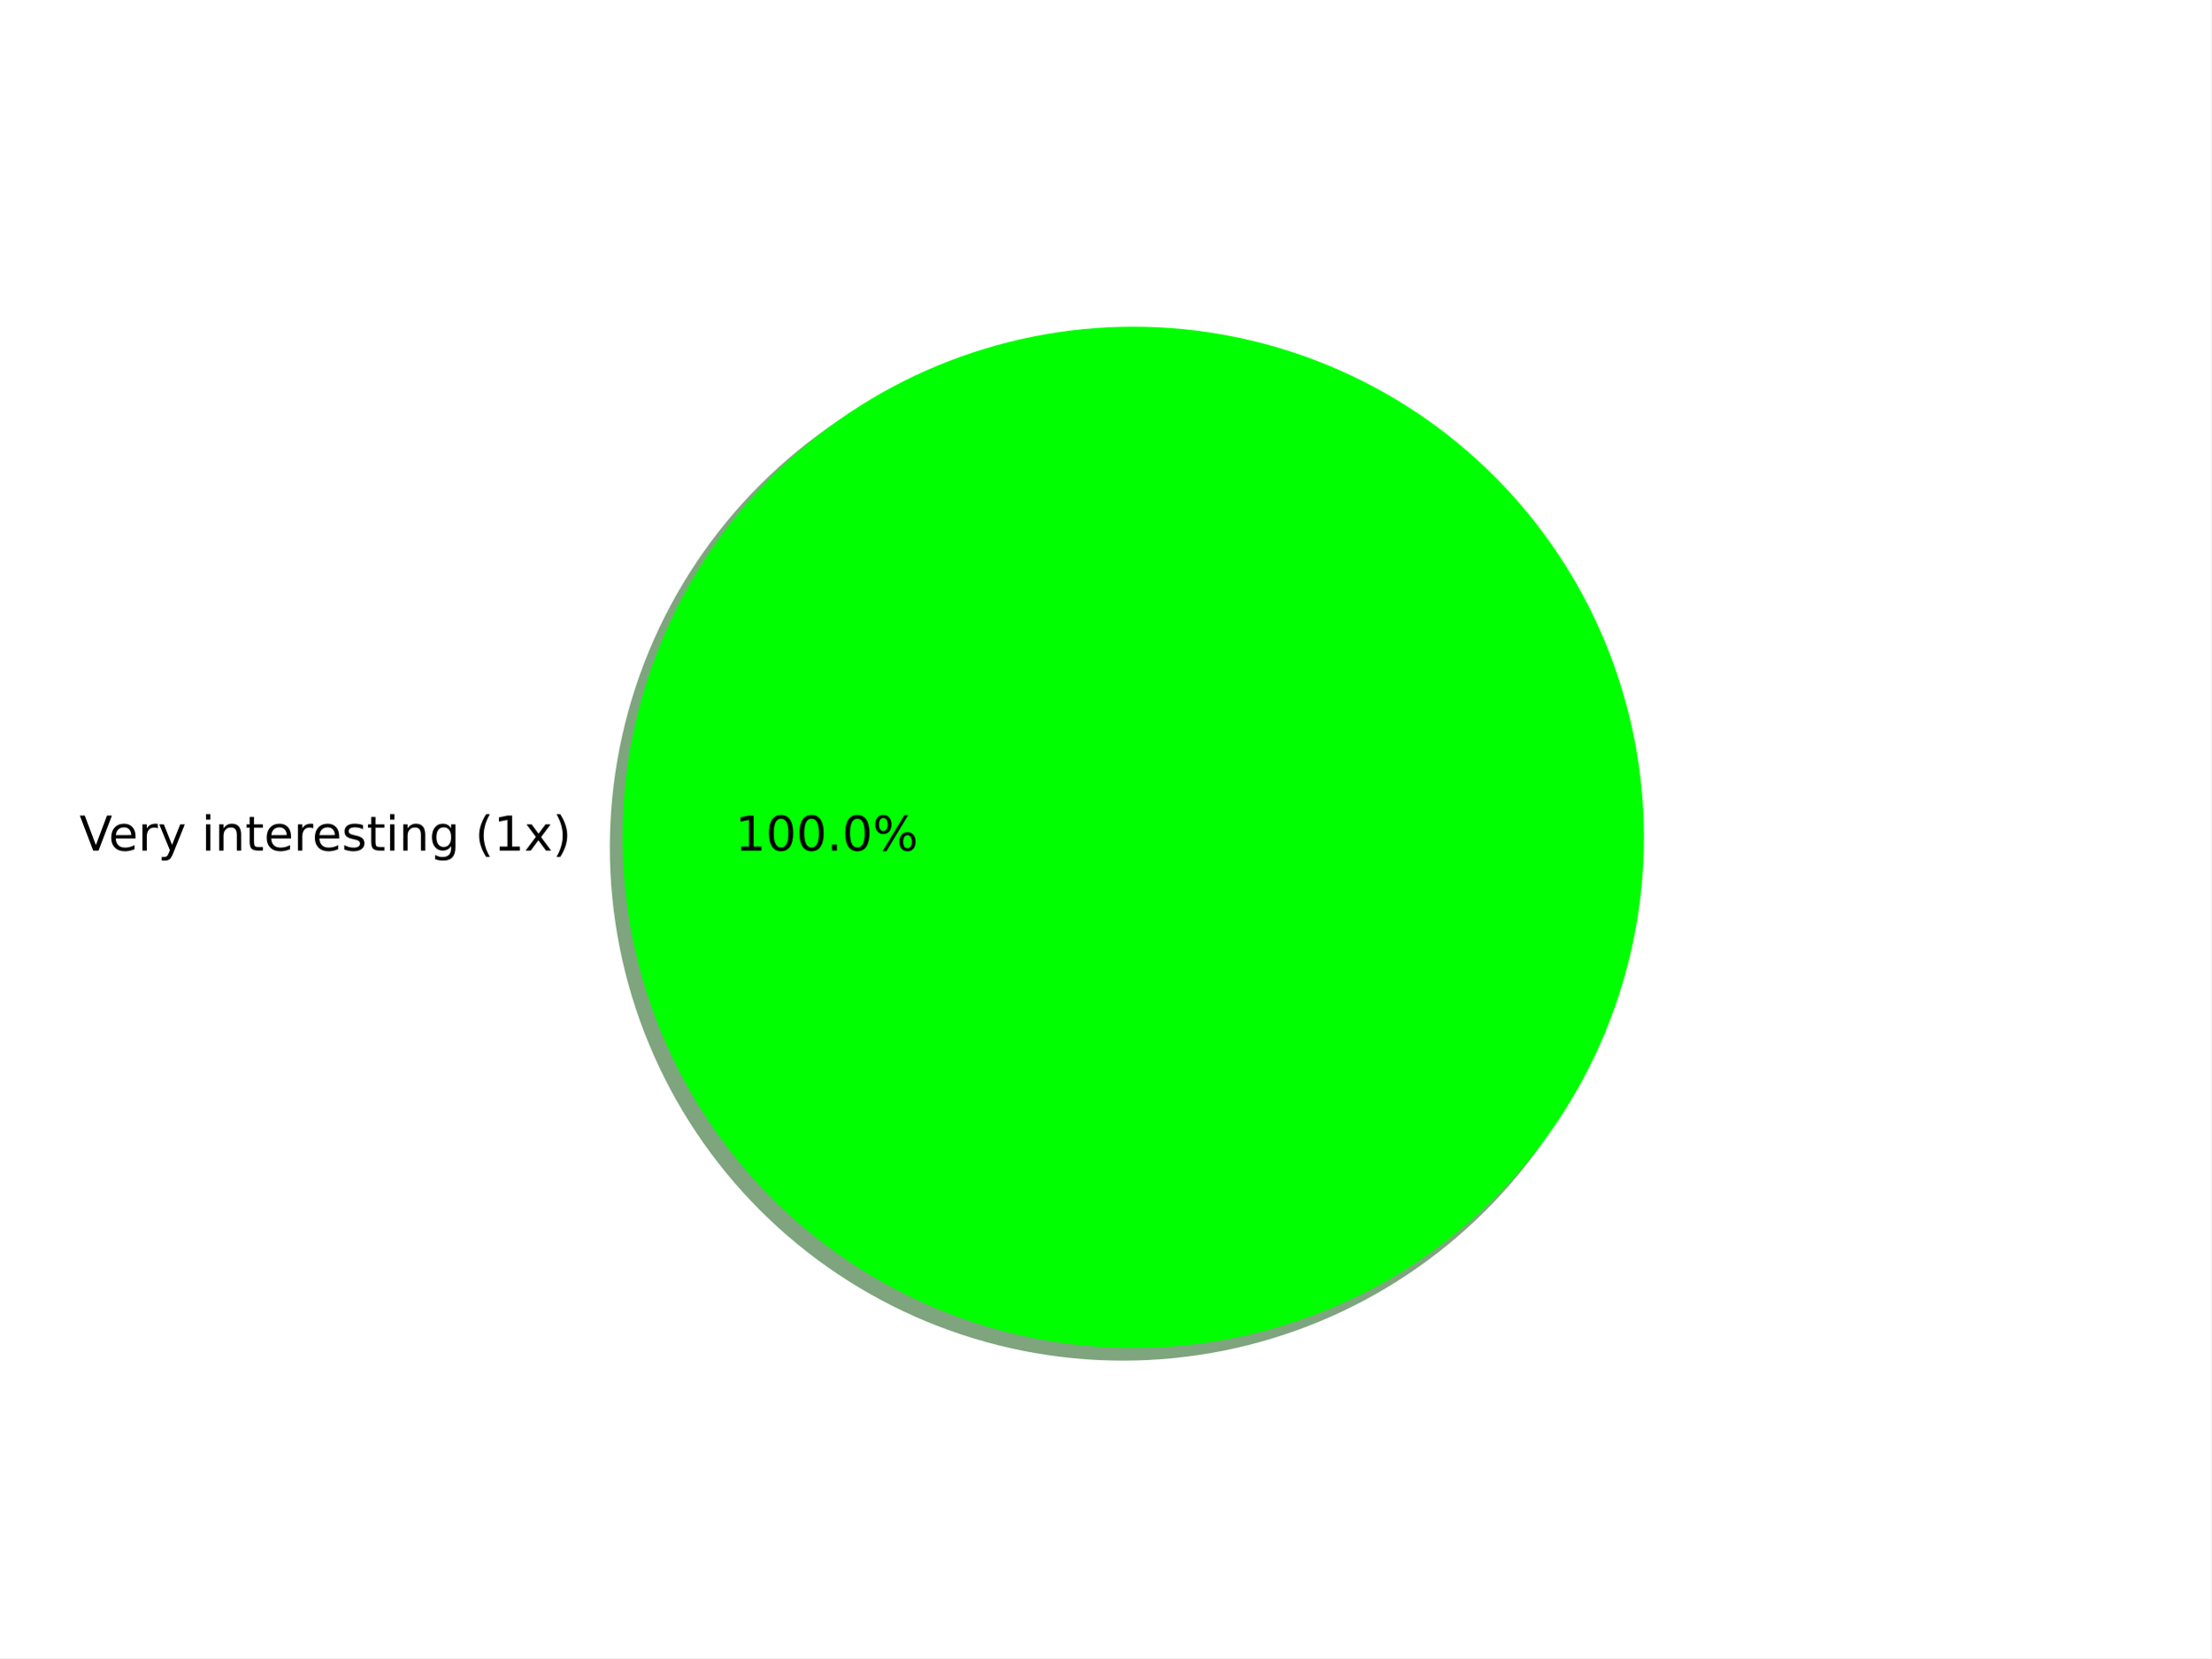
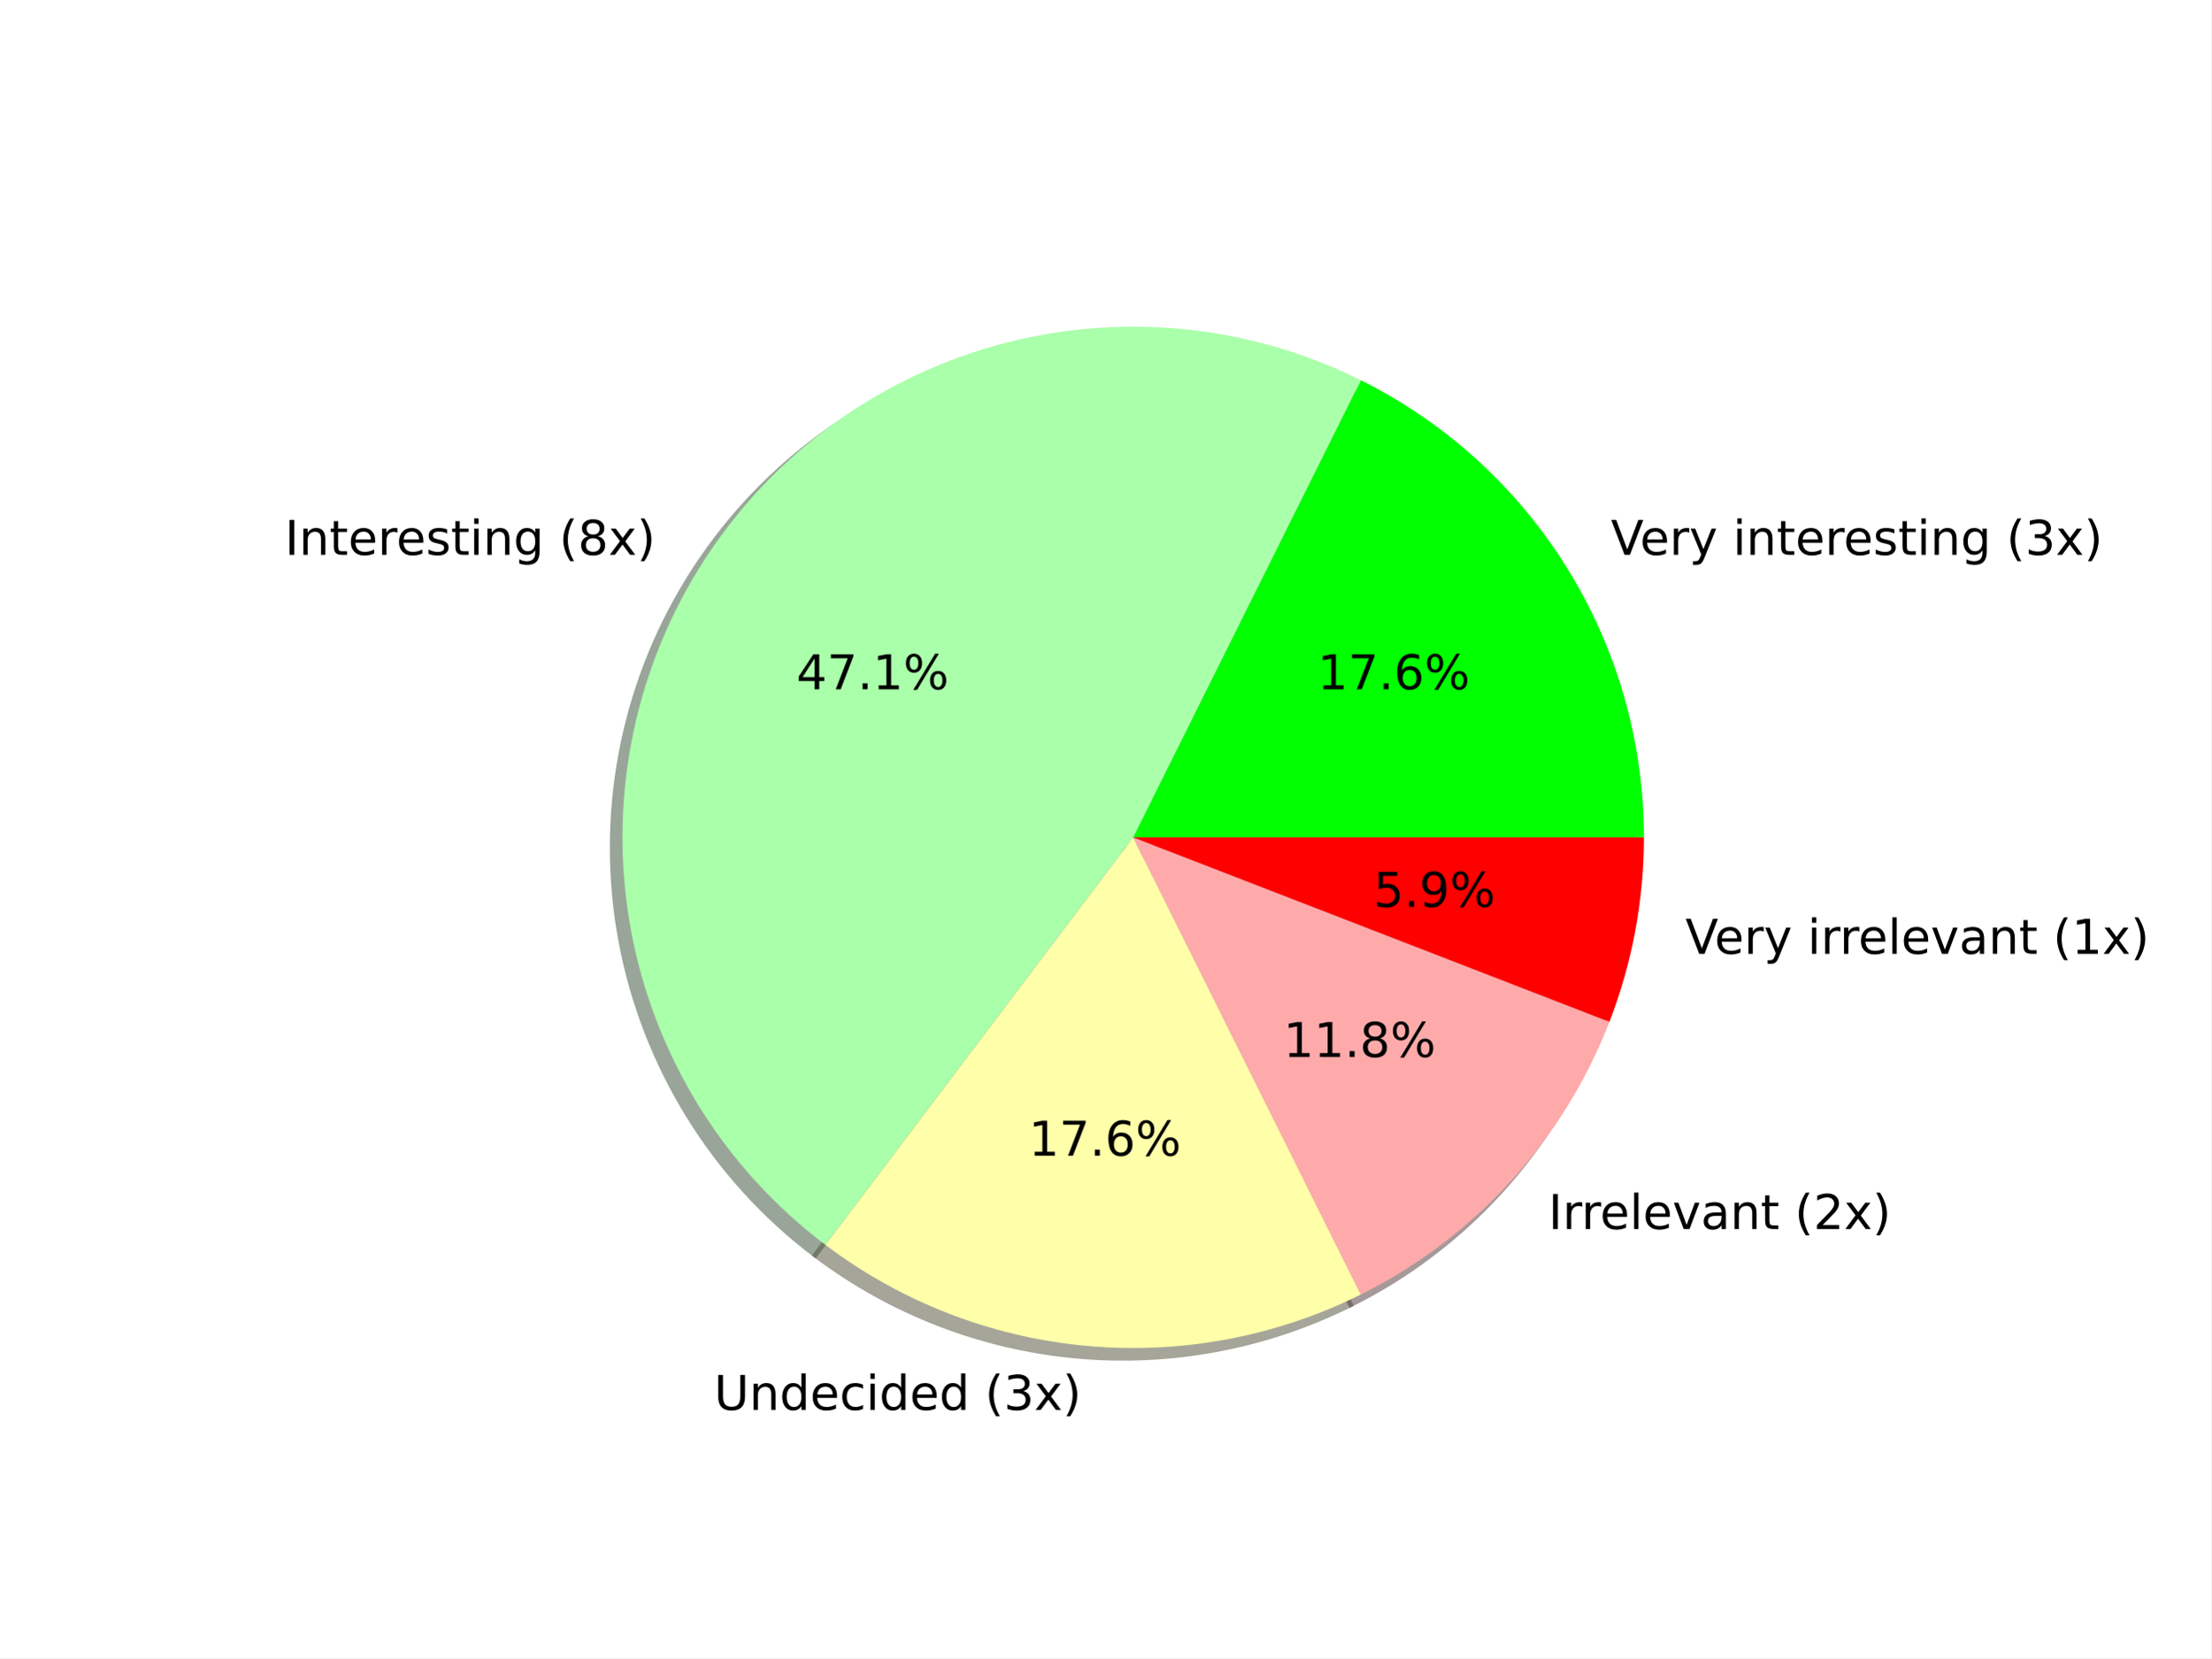
<svg xmlns="http://www.w3.org/2000/svg" xmlns:xlink="http://www.w3.org/1999/xlink" width="460.8pt" height="345.6pt" viewBox="0 0 460.8 345.6" version="1.1">
  <defs>
    <style type="text/css">*{stroke-linejoin: round; stroke-linecap: butt}</style>
  </defs>
  <g id="figure_1">
    <g id="patch_1">
      <path d="M 0 345.6  L 460.8 345.6  L 460.8 0  L 0 0  z " style="fill: #ffffff" />
    </g>
    <g id="axes_1">
      <g id="patch_2">
-         <path d="M 340.476 176.657  C 340.476 162.679 337.723 148.836 332.373 135.922  C 327.024 123.008 319.183 111.273 309.299 101.389  C 299.415 91.505 287.68 83.664 274.766 78.315  C 261.852 72.965 248.009 70.212 234.031 70.212  C 220.053 70.212 206.211 72.965 193.296 78.315  C 180.382 83.664 168.647 91.505 158.763 101.389  C 148.879 111.273 141.038 123.008 135.689 135.922  C 130.34 148.836 127.586 162.679 127.586 176.657  C 127.586 190.635 130.34 204.477 135.689 217.392  C 141.038 230.306 148.879 242.041 158.763 251.925  C 168.647 261.809 180.382 269.65 193.296 274.999  C 206.211 280.348 220.053 283.102 234.031 283.102  C 248.009 283.102 261.852 280.348 274.766 274.999  C 287.68 269.65 299.415 261.809 309.299 251.925  C 319.183 242.041 327.024 230.306 332.373 217.392  C 337.723 204.477 340.476 190.635 340.476 176.657  M 234.031 176.657  M 340.476 176.657  z " style="fill: #004c00; opacity: 0.5; stroke: #004c00; stroke-linejoin: miter" />
+         <path d="M 340.476 176.657  C 340.476 156.861 334.954 137.452 324.532 120.621  C 314.111 103.79 299.198 90.195 281.478 81.371  L 234.031 176.657  L 340.476 176.657  z " style="fill: #004c00; opacity: 0.5; stroke: #004c00; stroke-linejoin: miter" />
      </g>
      <g id="patch_3">
-         <path d="M 342.605 174.528  C 342.605 160.55 339.851 146.708 334.502 133.793  C 329.153 120.879 321.312 109.144 311.428 99.26  C 301.544 89.376 289.809 81.535 276.895 76.186  C 263.98 70.837 250.138 68.083 236.16 68.083  C 222.182 68.083 208.34 70.837 195.425 76.186  C 182.511 81.535 170.776 89.376 160.892 99.26  C 151.008 109.144 143.167 120.879 137.818 133.793  C 132.469 146.708 129.715 160.55 129.715 174.528  C 129.715 188.506 132.469 202.348 137.818 215.263  C 143.167 228.177 151.008 239.912 160.892 249.796  C 170.776 259.68 182.511 267.521 195.425 272.87  C 208.34 278.219 222.182 280.973 236.16 280.973  C 250.138 280.973 263.98 278.219 276.895 272.87  C 289.809 267.521 301.544 259.68 311.428 249.796  C 321.312 239.912 329.153 228.177 334.502 215.263  C 339.851 202.348 342.605 188.506 342.605 174.528  M 236.16 174.528  M 342.605 174.528  z " style="fill: #00ff00" />
+         <path d="M 281.478 81.371  C 257.735 69.549 230.411 67.017 204.901 74.276  C 179.391 81.534 157.492 98.071 143.53 120.621  C 129.568 143.171 124.525 170.145 129.399 196.216  C 134.272 222.287 148.718 245.618 169.884 261.602  L 234.031 176.657  L 281.478 81.371  z " style="fill: #334c33; opacity: 0.5; stroke: #334c33; stroke-linejoin: miter" />
+       </g>
+       <g id="patch_4">
+         <path d="M 169.884 261.602  C 185.681 273.531 204.498 280.821 224.21 282.648  C 243.921 284.474 263.757 280.766 281.478 271.942  L 234.031 176.657  L 169.884 261.602  z " style="fill: #4c4c33; opacity: 0.5; stroke: #4c4c33; stroke-linejoin: miter" />
+       </g>
+       <g id="patch_5">
+         <path d="M 281.478 271.942  C 293.25 266.08 303.835 258.087 312.695 248.368  C 321.555 238.649 328.537 227.372 333.288 215.109  L 234.031 176.657  L 281.478 271.942  z " style="fill: #4c3333; opacity: 0.5; stroke: #4c3333; stroke-linejoin: miter" />
+       </g>
+       <g id="patch_6">
+         <path d="M 333.288 215.109  C 335.658 208.991 337.458 202.666 338.663 196.216  C 339.869 189.766 340.476 183.219 340.476 176.657  L 234.031 176.657  L 333.288 215.109  z " style="fill: #4c0000; opacity: 0.5; stroke: #4c0000; stroke-linejoin: miter" />
+       </g>
+       <g id="patch_7">
+         <path d="M 342.605 174.528  C 342.605 154.732 337.082 135.323 326.661 118.492  C 316.24 101.661 301.327 88.066 283.607 79.243  L 236.16 174.528  L 342.605 174.528  z " style="fill: #00ff00" />
+       </g>
+       <g id="patch_8">
+         <path d="M 283.607 79.243  C 259.864 67.42 232.54 64.888 207.03 72.147  C 181.52 79.405 159.621 95.942 145.659 118.492  C 131.696 141.042 126.654 168.016 131.528 194.087  C 136.401 220.158 150.847 243.489 172.013 259.473  L 236.16 174.528  L 283.607 79.243  z " style="fill: #aaffaa" />
+       </g>
+       <g id="patch_9">
+         <path d="M 172.013 259.473  C 187.81 271.403 206.627 278.692 226.339 280.519  C 246.05 282.345 265.886 278.637 283.607 269.813  L 236.16 174.528  L 172.013 259.473  z " style="fill: #ffffaa" />
+       </g>
+       <g id="patch_10">
+         <path d="M 283.607 269.813  C 295.379 263.951 305.964 255.958 314.824 246.239  C 323.684 236.521 330.666 225.243 335.417 212.98  L 236.16 174.528  L 283.607 269.813  z " style="fill: #ffaaaa" />
+       </g>
+       <g id="patch_11">
+         <path d="M 335.417 212.98  C 337.787 206.862 339.587 200.537 340.792 194.087  C 341.998 187.637 342.605 181.09 342.605 174.528  L 236.16 174.528  L 335.417 212.98  z " style="fill: #ff0000" />
      </g>
      <g id="matplotlib.axis_1" />
      <g id="matplotlib.axis_2" />
      <g id="text_1">
-         <g transform="translate(16.55978 177.2874)scale(0.1 -0.1)">
+         <g transform="translate(335.7113 115.6478)scale(0.1 -0.1)">
          <defs>
            <path id="DejaVuSans-56" d="M 1831 0  L 50 4666  L 709 4666  L 2188 738  L 3669 4666  L 4325 4666  L 2547 0  L 1831 0  z " transform="scale(0.015625)" />
            <path id="DejaVuSans-65" d="M 3597 1894  L 3597 1613  L 953 1613  Q 991 1019 1311 708  Q 1631 397 2203 397  Q 2534 397 2845 478  Q 3156 559 3463 722  L 3463 178  Q 3153 47 2828 -22  Q 2503 -91 2169 -91  Q 1331 -91 842 396  Q 353 884 353 1716  Q 353 2575 817 3079  Q 1281 3584 2069 3584  Q 2775 3584 3186 3129  Q 3597 2675 3597 1894  z M 3022 2063  Q 3016 2534 2758 2815  Q 2500 3097 2075 3097  Q 1594 3097 1305 2825  Q 1016 2553 972 2059  L 3022 2063  z " transform="scale(0.015625)" />
            <path id="DejaVuSans-72" d="M 2631 2963  Q 2534 3019 2420 3045  Q 2306 3072 2169 3072  Q 1681 3072 1420 2755  Q 1159 2438 1159 1844  L 1159 0  L 581 0  L 581 3500  L 1159 3500  L 1159 2956  Q 1341 3275 1631 3429  Q 1922 3584 2338 3584  Q 2397 3584 2469 3576  Q 2541 3569 2628 3553  L 2631 2963  z " transform="scale(0.015625)" />
            <path id="DejaVuSans-79" d="M 2059 -325  Q 1816 -950 1584 -1140  Q 1353 -1331 966 -1331  L 506 -1331  L 506 -850  L 844 -850  Q 1081 -850 1212 -737  Q 1344 -625 1503 -206  L 1606 56  L 191 3500  L 800 3500  L 1894 763  L 2988 3500  L 3597 3500  L 2059 -325  z " transform="scale(0.015625)" />
            <path id="DejaVuSans-20" transform="scale(0.015625)" />
            <path id="DejaVuSans-69" d="M 603 3500  L 1178 3500  L 1178 0  L 603 0  L 603 3500  z M 603 4863  L 1178 4863  L 1178 4134  L 603 4134  L 603 4863  z " transform="scale(0.015625)" />
            <path id="DejaVuSans-6e" d="M 3513 2113  L 3513 0  L 2938 0  L 2938 2094  Q 2938 2591 2744 2837  Q 2550 3084 2163 3084  Q 1697 3084 1428 2787  Q 1159 2491 1159 1978  L 1159 0  L 581 0  L 581 3500  L 1159 3500  L 1159 2956  Q 1366 3272 1645 3428  Q 1925 3584 2291 3584  Q 2894 3584 3203 3211  Q 3513 2838 3513 2113  z " transform="scale(0.015625)" />
            <path id="DejaVuSans-74" d="M 1172 4494  L 1172 3500  L 2356 3500  L 2356 3053  L 1172 3053  L 1172 1153  Q 1172 725 1289 603  Q 1406 481 1766 481  L 2356 481  L 2356 0  L 1766 0  Q 1100 0 847 248  Q 594 497 594 1153  L 594 3053  L 172 3053  L 172 3500  L 594 3500  L 594 4494  L 1172 4494  z " transform="scale(0.015625)" />
            <path id="DejaVuSans-73" d="M 2834 3397  L 2834 2853  Q 2591 2978 2328 3040  Q 2066 3103 1784 3103  Q 1356 3103 1142 2972  Q 928 2841 928 2578  Q 928 2378 1081 2264  Q 1234 2150 1697 2047  L 1894 2003  Q 2506 1872 2764 1633  Q 3022 1394 3022 966  Q 3022 478 2636 193  Q 2250 -91 1575 -91  Q 1294 -91 989 -36  Q 684 19 347 128  L 347 722  Q 666 556 975 473  Q 1284 391 1588 391  Q 1994 391 2212 530  Q 2431 669 2431 922  Q 2431 1156 2273 1281  Q 2116 1406 1581 1522  L 1381 1569  Q 847 1681 609 1914  Q 372 2147 372 2553  Q 372 3047 722 3315  Q 1072 3584 1716 3584  Q 2034 3584 2315 3537  Q 2597 3491 2834 3397  z " transform="scale(0.015625)" />
            <path id="DejaVuSans-67" d="M 2906 1791  Q 2906 2416 2648 2759  Q 2391 3103 1925 3103  Q 1463 3103 1205 2759  Q 947 2416 947 1791  Q 947 1169 1205 825  Q 1463 481 1925 481  Q 2391 481 2648 825  Q 2906 1169 2906 1791  z M 3481 434  Q 3481 -459 3084 -895  Q 2688 -1331 1869 -1331  Q 1566 -1331 1297 -1286  Q 1028 -1241 775 -1147  L 775 -588  Q 1028 -725 1275 -790  Q 1522 -856 1778 -856  Q 2344 -856 2625 -561  Q 2906 -266 2906 331  L 2906 616  Q 2728 306 2450 153  Q 2172 0 1784 0  Q 1141 0 747 490  Q 353 981 353 1791  Q 353 2603 747 3093  Q 1141 3584 1784 3584  Q 2172 3584 2450 3431  Q 2728 3278 2906 2969  L 2906 3500  L 3481 3500  L 3481 434  z " transform="scale(0.015625)" />
            <path id="DejaVuSans-28" d="M 1984 4856  Q 1566 4138 1362 3434  Q 1159 2731 1159 2009  Q 1159 1288 1364 580  Q 1569 -128 1984 -844  L 1484 -844  Q 1016 -109 783 600  Q 550 1309 550 2009  Q 550 2706 781 3412  Q 1013 4119 1484 4856  L 1984 4856  z " transform="scale(0.015625)" />
-             <path id="DejaVuSans-31" d="M 794 531  L 1825 531  L 1825 4091  L 703 3866  L 703 4441  L 1819 4666  L 2450 4666  L 2450 531  L 3481 531  L 3481 0  L 794 0  L 794 531  z " transform="scale(0.015625)" />
+             <path id="DejaVuSans-33" d="M 2597 2516  Q 3050 2419 3304 2112  Q 3559 1806 3559 1356  Q 3559 666 3084 287  Q 2609 -91 1734 -91  Q 1441 -91 1130 -33  Q 819 25 488 141  L 488 750  Q 750 597 1062 519  Q 1375 441 1716 441  Q 2309 441 2620 675  Q 2931 909 2931 1356  Q 2931 1769 2642 2001  Q 2353 2234 1838 2234  L 1294 2234  L 1294 2753  L 1863 2753  Q 2328 2753 2575 2939  Q 2822 3125 2822 3475  Q 2822 3834 2567 4026  Q 2313 4219 1838 4219  Q 1578 4219 1281 4162  Q 984 4106 628 3988  L 628 4550  Q 988 4650 1302 4700  Q 1616 4750 1894 4750  Q 2613 4750 3031 4423  Q 3450 4097 3450 3541  Q 3450 3153 3228 2886  Q 3006 2619 2597 2516  z " transform="scale(0.015625)" />
            <path id="DejaVuSans-78" d="M 3513 3500  L 2247 1797  L 3578 0  L 2900 0  L 1881 1375  L 863 0  L 184 0  L 1544 1831  L 300 3500  L 978 3500  L 1906 2253  L 2834 3500  L 3513 3500  z " transform="scale(0.015625)" />
            <path id="DejaVuSans-29" d="M 513 4856  L 1013 4856  Q 1481 4119 1714 3412  Q 1947 2706 1947 2009  Q 1947 1309 1714 600  Q 1481 -109 1013 -844  L 513 -844  Q 928 -128 1133 580  Q 1338 1288 1338 2009  Q 1338 2731 1133 3434  Q 928 4138 513 4856  z " transform="scale(0.015625)" />
          </defs>
          <use xlink:href="#DejaVuSans-56" />
          <use xlink:href="#DejaVuSans-65" x="60.658" />
          <use xlink:href="#DejaVuSans-72" x="122.182" />
          <use xlink:href="#DejaVuSans-79" x="163.295" />
          <use xlink:href="#DejaVuSans-20" x="222.475" />
          <use xlink:href="#DejaVuSans-69" x="254.262" />
          <use xlink:href="#DejaVuSans-6e" x="282.045" />
          <use xlink:href="#DejaVuSans-74" x="345.424" />
          <use xlink:href="#DejaVuSans-65" x="384.633" />
          <use xlink:href="#DejaVuSans-72" x="446.156" />
          <use xlink:href="#DejaVuSans-65" x="485.02" />
          <use xlink:href="#DejaVuSans-73" x="546.543" />
          <use xlink:href="#DejaVuSans-74" x="598.643" />
          <use xlink:href="#DejaVuSans-69" x="637.852" />
          <use xlink:href="#DejaVuSans-6e" x="665.635" />
          <use xlink:href="#DejaVuSans-67" x="729.014" />
          <use xlink:href="#DejaVuSans-20" x="792.49" />
          <use xlink:href="#DejaVuSans-28" x="824.277" />
-           <use xlink:href="#DejaVuSans-31" x="863.291" />
+           <use xlink:href="#DejaVuSans-33" x="863.291" />
          <use xlink:href="#DejaVuSans-78" x="926.914" />
          <use xlink:href="#DejaVuSans-29" x="986.094" />
        </g>
      </g>
      <g id="text_2">
-         <g transform="translate(153.2283 177.2874)scale(0.1 -0.1)">
-           <defs>
-             <path id="DejaVuSans-30" d="M 2034 4250  Q 1547 4250 1301 3770  Q 1056 3291 1056 2328  Q 1056 1369 1301 889  Q 1547 409 2034 409  Q 2525 409 2770 889  Q 3016 1369 3016 2328  Q 3016 3291 2770 3770  Q 2525 4250 2034 4250  z M 2034 4750  Q 2819 4750 3233 4129  Q 3647 3509 3647 2328  Q 3647 1150 3233 529  Q 2819 -91 2034 -91  Q 1250 -91 836 529  Q 422 1150 422 2328  Q 422 3509 836 4129  Q 1250 4750 2034 4750  z " transform="scale(0.015625)" />
+         <g transform="translate(274.5771 143.6658)scale(0.1 -0.1)">
+           <defs>
+             <path id="DejaVuSans-31" d="M 794 531  L 1825 531  L 1825 4091  L 703 3866  L 703 4441  L 1819 4666  L 2450 4666  L 2450 531  L 3481 531  L 3481 0  L 794 0  L 794 531  z " transform="scale(0.015625)" />
+             <path id="DejaVuSans-37" d="M 525 4666  L 3525 4666  L 3525 4397  L 1831 0  L 1172 0  L 2766 4134  L 525 4134  L 525 4666  z " transform="scale(0.015625)" />
            <path id="DejaVuSans-2e" d="M 684 794  L 1344 794  L 1344 0  L 684 0  L 684 794  z " transform="scale(0.015625)" />
+             <path id="DejaVuSans-36" d="M 2113 2584  Q 1688 2584 1439 2293  Q 1191 2003 1191 1497  Q 1191 994 1439 701  Q 1688 409 2113 409  Q 2538 409 2786 701  Q 3034 994 3034 1497  Q 3034 2003 2786 2293  Q 2538 2584 2113 2584  z M 3366 4563  L 3366 3988  Q 3128 4100 2886 4159  Q 2644 4219 2406 4219  Q 1781 4219 1451 3797  Q 1122 3375 1075 2522  Q 1259 2794 1537 2939  Q 1816 3084 2150 3084  Q 2853 3084 3261 2657  Q 3669 2231 3669 1497  Q 3669 778 3244 343  Q 2819 -91 2113 -91  Q 1303 -91 875 529  Q 447 1150 447 2328  Q 447 3434 972 4092  Q 1497 4750 2381 4750  Q 2619 4750 2861 4703  Q 3103 4656 3366 4563  z " transform="scale(0.015625)" />
            <path id="DejaVuSans-25" d="M 4653 2053  Q 4381 2053 4226 1822  Q 4072 1591 4072 1178  Q 4072 772 4226 539  Q 4381 306 4653 306  Q 4919 306 5073 539  Q 5228 772 5228 1178  Q 5228 1588 5073 1820  Q 4919 2053 4653 2053  z M 4653 2450  Q 5147 2450 5437 2106  Q 5728 1763 5728 1178  Q 5728 594 5436 251  Q 5144 -91 4653 -91  Q 4153 -91 3862 251  Q 3572 594 3572 1178  Q 3572 1766 3864 2108  Q 4156 2450 4653 2450  z M 1428 4353  Q 1159 4353 1004 4120  Q 850 3888 850 3481  Q 850 3069 1003 2837  Q 1156 2606 1428 2606  Q 1700 2606 1854 2837  Q 2009 3069 2009 3481  Q 2009 3884 1853 4118  Q 1697 4353 1428 4353  z M 4250 4750  L 4750 4750  L 1831 -91  L 1331 -91  L 4250 4750  z M 1428 4750  Q 1922 4750 2215 4408  Q 2509 4066 2509 3481  Q 2509 2891 2217 2550  Q 1925 2209 1428 2209  Q 931 2209 642 2551  Q 353 2894 353 3481  Q 353 4063 643 4406  Q 934 4750 1428 4750  z " transform="scale(0.015625)" />
          </defs>
          <use xlink:href="#DejaVuSans-31" />
-           <use xlink:href="#DejaVuSans-30" x="63.623" />
-           <use xlink:href="#DejaVuSans-30" x="127.246" />
-           <use xlink:href="#DejaVuSans-2e" x="190.869" />
-           <use xlink:href="#DejaVuSans-30" x="222.656" />
-           <use xlink:href="#DejaVuSans-25" x="286.279" />
+           <use xlink:href="#DejaVuSans-37" x="63.623" />
+           <use xlink:href="#DejaVuSans-2e" x="127.246" />
+           <use xlink:href="#DejaVuSans-36" x="159.033" />
+           <use xlink:href="#DejaVuSans-25" x="222.656" />
+         </g>
+       </g>
+       <g id="text_3">
+         <g transform="translate(59.35244 115.6478)scale(0.1 -0.1)">
+           <defs>
+             <path id="DejaVuSans-49" d="M 628 4666  L 1259 4666  L 1259 0  L 628 0  L 628 4666  z " transform="scale(0.015625)" />
+             <path id="DejaVuSans-38" d="M 2034 2216  Q 1584 2216 1326 1975  Q 1069 1734 1069 1313  Q 1069 891 1326 650  Q 1584 409 2034 409  Q 2484 409 2743 651  Q 3003 894 3003 1313  Q 3003 1734 2745 1975  Q 2488 2216 2034 2216  z M 1403 2484  Q 997 2584 770 2862  Q 544 3141 544 3541  Q 544 4100 942 4425  Q 1341 4750 2034 4750  Q 2731 4750 3128 4425  Q 3525 4100 3525 3541  Q 3525 3141 3298 2862  Q 3072 2584 2669 2484  Q 3125 2378 3379 2068  Q 3634 1759 3634 1313  Q 3634 634 3220 271  Q 2806 -91 2034 -91  Q 1263 -91 848 271  Q 434 634 434 1313  Q 434 1759 690 2068  Q 947 2378 1403 2484  z M 1172 3481  Q 1172 3119 1398 2916  Q 1625 2713 2034 2713  Q 2441 2713 2670 2916  Q 2900 3119 2900 3481  Q 2900 3844 2670 4047  Q 2441 4250 2034 4250  Q 1625 4250 1398 4047  Q 1172 3844 1172 3481  z " transform="scale(0.015625)" />
+           </defs>
+           <use xlink:href="#DejaVuSans-49" />
+           <use xlink:href="#DejaVuSans-6e" x="29.492" />
+           <use xlink:href="#DejaVuSans-74" x="92.871" />
+           <use xlink:href="#DejaVuSans-65" x="132.08" />
+           <use xlink:href="#DejaVuSans-72" x="193.604" />
+           <use xlink:href="#DejaVuSans-65" x="232.467" />
+           <use xlink:href="#DejaVuSans-73" x="293.99" />
+           <use xlink:href="#DejaVuSans-74" x="346.09" />
+           <use xlink:href="#DejaVuSans-69" x="385.299" />
+           <use xlink:href="#DejaVuSans-6e" x="413.082" />
+           <use xlink:href="#DejaVuSans-67" x="476.461" />
+           <use xlink:href="#DejaVuSans-20" x="539.938" />
+           <use xlink:href="#DejaVuSans-28" x="571.725" />
+           <use xlink:href="#DejaVuSans-38" x="610.738" />
+           <use xlink:href="#DejaVuSans-78" x="674.361" />
+           <use xlink:href="#DejaVuSans-29" x="733.541" />
+         </g>
+       </g>
+       <g id="text_4">
+         <g transform="translate(165.9757 143.6658)scale(0.1 -0.1)">
+           <defs>
+             <path id="DejaVuSans-34" d="M 2419 4116  L 825 1625  L 2419 1625  L 2419 4116  z M 2253 4666  L 3047 4666  L 3047 1625  L 3713 1625  L 3713 1100  L 3047 1100  L 3047 0  L 2419 0  L 2419 1100  L 313 1100  L 313 1709  L 2253 4666  z " transform="scale(0.015625)" />
+           </defs>
+           <use xlink:href="#DejaVuSans-34" />
+           <use xlink:href="#DejaVuSans-37" x="63.623" />
+           <use xlink:href="#DejaVuSans-2e" x="127.246" />
+           <use xlink:href="#DejaVuSans-31" x="159.033" />
+           <use xlink:href="#DejaVuSans-25" x="222.656" />
+         </g>
+       </g>
+       <g id="text_5">
+         <g transform="translate(148.8095 293.8772)scale(0.1 -0.1)">
+           <defs>
+             <path id="DejaVuSans-55" d="M 556 4666  L 1191 4666  L 1191 1831  Q 1191 1081 1462 751  Q 1734 422 2344 422  Q 2950 422 3222 751  Q 3494 1081 3494 1831  L 3494 4666  L 4128 4666  L 4128 1753  Q 4128 841 3676 375  Q 3225 -91 2344 -91  Q 1459 -91 1007 375  Q 556 841 556 1753  L 556 4666  z " transform="scale(0.015625)" />
+             <path id="DejaVuSans-64" d="M 2906 2969  L 2906 4863  L 3481 4863  L 3481 0  L 2906 0  L 2906 525  Q 2725 213 2448 61  Q 2172 -91 1784 -91  Q 1150 -91 751 415  Q 353 922 353 1747  Q 353 2572 751 3078  Q 1150 3584 1784 3584  Q 2172 3584 2448 3432  Q 2725 3281 2906 2969  z M 947 1747  Q 947 1113 1208 752  Q 1469 391 1925 391  Q 2381 391 2643 752  Q 2906 1113 2906 1747  Q 2906 2381 2643 2742  Q 2381 3103 1925 3103  Q 1469 3103 1208 2742  Q 947 2381 947 1747  z " transform="scale(0.015625)" />
+             <path id="DejaVuSans-63" d="M 3122 3366  L 3122 2828  Q 2878 2963 2633 3030  Q 2388 3097 2138 3097  Q 1578 3097 1268 2742  Q 959 2388 959 1747  Q 959 1106 1268 751  Q 1578 397 2138 397  Q 2388 397 2633 464  Q 2878 531 3122 666  L 3122 134  Q 2881 22 2623 -34  Q 2366 -91 2075 -91  Q 1284 -91 818 406  Q 353 903 353 1747  Q 353 2603 823 3093  Q 1294 3584 2113 3584  Q 2378 3584 2631 3529  Q 2884 3475 3122 3366  z " transform="scale(0.015625)" />
+           </defs>
+           <use xlink:href="#DejaVuSans-55" />
+           <use xlink:href="#DejaVuSans-6e" x="73.193" />
+           <use xlink:href="#DejaVuSans-64" x="136.572" />
+           <use xlink:href="#DejaVuSans-65" x="200.049" />
+           <use xlink:href="#DejaVuSans-63" x="261.572" />
+           <use xlink:href="#DejaVuSans-69" x="316.553" />
+           <use xlink:href="#DejaVuSans-64" x="344.336" />
+           <use xlink:href="#DejaVuSans-65" x="407.812" />
+           <use xlink:href="#DejaVuSans-64" x="469.336" />
+           <use xlink:href="#DejaVuSans-20" x="532.812" />
+           <use xlink:href="#DejaVuSans-28" x="564.6" />
+           <use xlink:href="#DejaVuSans-33" x="603.613" />
+           <use xlink:href="#DejaVuSans-78" x="667.236" />
+           <use xlink:href="#DejaVuSans-29" x="726.416" />
+         </g>
+       </g>
+       <g id="text_6">
+         <g transform="translate(214.3835 240.8818)scale(0.1 -0.1)">
+           <use xlink:href="#DejaVuSans-31" />
+           <use xlink:href="#DejaVuSans-37" x="63.623" />
+           <use xlink:href="#DejaVuSans-2e" x="127.246" />
+           <use xlink:href="#DejaVuSans-36" x="159.033" />
+           <use xlink:href="#DejaVuSans-25" x="222.656" />
+         </g>
+       </g>
+       <g id="text_7">
+         <g transform="translate(322.69 256.1699)scale(0.1 -0.1)">
+           <defs>
+             <path id="DejaVuSans-6c" d="M 603 4863  L 1178 4863  L 1178 0  L 603 0  L 603 4863  z " transform="scale(0.015625)" />
+             <path id="DejaVuSans-76" d="M 191 3500  L 800 3500  L 1894 563  L 2988 3500  L 3597 3500  L 2284 0  L 1503 0  L 191 3500  z " transform="scale(0.015625)" />
+             <path id="DejaVuSans-61" d="M 2194 1759  Q 1497 1759 1228 1600  Q 959 1441 959 1056  Q 959 750 1161 570  Q 1363 391 1709 391  Q 2188 391 2477 730  Q 2766 1069 2766 1631  L 2766 1759  L 2194 1759  z M 3341 1997  L 3341 0  L 2766 0  L 2766 531  Q 2569 213 2275 61  Q 1981 -91 1556 -91  Q 1019 -91 701 211  Q 384 513 384 1019  Q 384 1609 779 1909  Q 1175 2209 1959 2209  L 2766 2209  L 2766 2266  Q 2766 2663 2505 2880  Q 2244 3097 1772 3097  Q 1472 3097 1187 3025  Q 903 2953 641 2809  L 641 3341  Q 956 3463 1253 3523  Q 1550 3584 1831 3584  Q 2591 3584 2966 3190  Q 3341 2797 3341 1997  z " transform="scale(0.015625)" />
+             <path id="DejaVuSans-32" d="M 1228 531  L 3431 531  L 3431 0  L 469 0  L 469 531  Q 828 903 1448 1529  Q 2069 2156 2228 2338  Q 2531 2678 2651 2914  Q 2772 3150 2772 3378  Q 2772 3750 2511 3984  Q 2250 4219 1831 4219  Q 1534 4219 1204 4116  Q 875 4013 500 3803  L 500 4441  Q 881 4594 1212 4672  Q 1544 4750 1819 4750  Q 2544 4750 2975 4387  Q 3406 4025 3406 3419  Q 3406 3131 3298 2873  Q 3191 2616 2906 2266  Q 2828 2175 2409 1742  Q 1991 1309 1228 531  z " transform="scale(0.015625)" />
+           </defs>
+           <use xlink:href="#DejaVuSans-49" />
+           <use xlink:href="#DejaVuSans-72" x="29.492" />
+           <use xlink:href="#DejaVuSans-72" x="68.855" />
+           <use xlink:href="#DejaVuSans-65" x="107.719" />
+           <use xlink:href="#DejaVuSans-6c" x="169.242" />
+           <use xlink:href="#DejaVuSans-65" x="197.025" />
+           <use xlink:href="#DejaVuSans-76" x="258.549" />
+           <use xlink:href="#DejaVuSans-61" x="317.729" />
+           <use xlink:href="#DejaVuSans-6e" x="379.008" />
+           <use xlink:href="#DejaVuSans-74" x="442.387" />
+           <use xlink:href="#DejaVuSans-20" x="481.596" />
+           <use xlink:href="#DejaVuSans-28" x="513.383" />
+           <use xlink:href="#DejaVuSans-32" x="552.396" />
+           <use xlink:href="#DejaVuSans-78" x="616.02" />
+           <use xlink:href="#DejaVuSans-29" x="675.199" />
+         </g>
+       </g>
+       <g id="text_8">
+         <g transform="translate(267.4746 220.3142)scale(0.1 -0.1)">
+           <use xlink:href="#DejaVuSans-31" />
+           <use xlink:href="#DejaVuSans-31" x="63.623" />
+           <use xlink:href="#DejaVuSans-2e" x="127.246" />
+           <use xlink:href="#DejaVuSans-38" x="159.033" />
+           <use xlink:href="#DejaVuSans-25" x="222.656" />
+         </g>
+       </g>
+       <g id="text_9">
+         <g transform="translate(351.2556 198.8025)scale(0.1 -0.1)">
+           <use xlink:href="#DejaVuSans-56" />
+           <use xlink:href="#DejaVuSans-65" x="60.658" />
+           <use xlink:href="#DejaVuSans-72" x="122.182" />
+           <use xlink:href="#DejaVuSans-79" x="163.295" />
+           <use xlink:href="#DejaVuSans-20" x="222.475" />
+           <use xlink:href="#DejaVuSans-69" x="254.262" />
+           <use xlink:href="#DejaVuSans-72" x="282.045" />
+           <use xlink:href="#DejaVuSans-72" x="321.408" />
+           <use xlink:href="#DejaVuSans-65" x="360.271" />
+           <use xlink:href="#DejaVuSans-6c" x="421.795" />
+           <use xlink:href="#DejaVuSans-65" x="449.578" />
+           <use xlink:href="#DejaVuSans-76" x="511.102" />
+           <use xlink:href="#DejaVuSans-61" x="570.281" />
+           <use xlink:href="#DejaVuSans-6e" x="631.561" />
+           <use xlink:href="#DejaVuSans-74" x="694.939" />
+           <use xlink:href="#DejaVuSans-20" x="734.148" />
+           <use xlink:href="#DejaVuSans-28" x="765.936" />
+           <use xlink:href="#DejaVuSans-31" x="804.949" />
+           <use xlink:href="#DejaVuSans-78" x="868.572" />
+           <use xlink:href="#DejaVuSans-29" x="927.752" />
+         </g>
+       </g>
+       <g id="text_10">
+         <g transform="translate(286.2371 189.0229)scale(0.1 -0.1)">
+           <defs>
+             <path id="DejaVuSans-35" d="M 691 4666  L 3169 4666  L 3169 4134  L 1269 4134  L 1269 2991  Q 1406 3038 1543 3061  Q 1681 3084 1819 3084  Q 2600 3084 3056 2656  Q 3513 2228 3513 1497  Q 3513 744 3044 326  Q 2575 -91 1722 -91  Q 1428 -91 1123 -41  Q 819 9 494 109  L 494 744  Q 775 591 1075 516  Q 1375 441 1709 441  Q 2250 441 2565 725  Q 2881 1009 2881 1497  Q 2881 1984 2565 2268  Q 2250 2553 1709 2553  Q 1456 2553 1204 2497  Q 953 2441 691 2322  L 691 4666  z " transform="scale(0.015625)" />
+             <path id="DejaVuSans-39" d="M 703 97  L 703 672  Q 941 559 1184 500  Q 1428 441 1663 441  Q 2288 441 2617 861  Q 2947 1281 2994 2138  Q 2813 1869 2534 1725  Q 2256 1581 1919 1581  Q 1219 1581 811 2004  Q 403 2428 403 3163  Q 403 3881 828 4315  Q 1253 4750 1959 4750  Q 2769 4750 3195 4129  Q 3622 3509 3622 2328  Q 3622 1225 3098 567  Q 2575 -91 1691 -91  Q 1453 -91 1209 -44  Q 966 3 703 97  z M 1959 2075  Q 2384 2075 2632 2365  Q 2881 2656 2881 3163  Q 2881 3666 2632 3958  Q 2384 4250 1959 4250  Q 1534 4250 1286 3958  Q 1038 3666 1038 3163  Q 1038 2656 1286 2365  Q 1534 2075 1959 2075  z " transform="scale(0.015625)" />
+           </defs>
+           <use xlink:href="#DejaVuSans-35" />
+           <use xlink:href="#DejaVuSans-2e" x="63.623" />
+           <use xlink:href="#DejaVuSans-39" x="95.41" />
+           <use xlink:href="#DejaVuSans-25" x="159.033" />
        </g>
      </g>
    </g>
  </g>
</svg>
